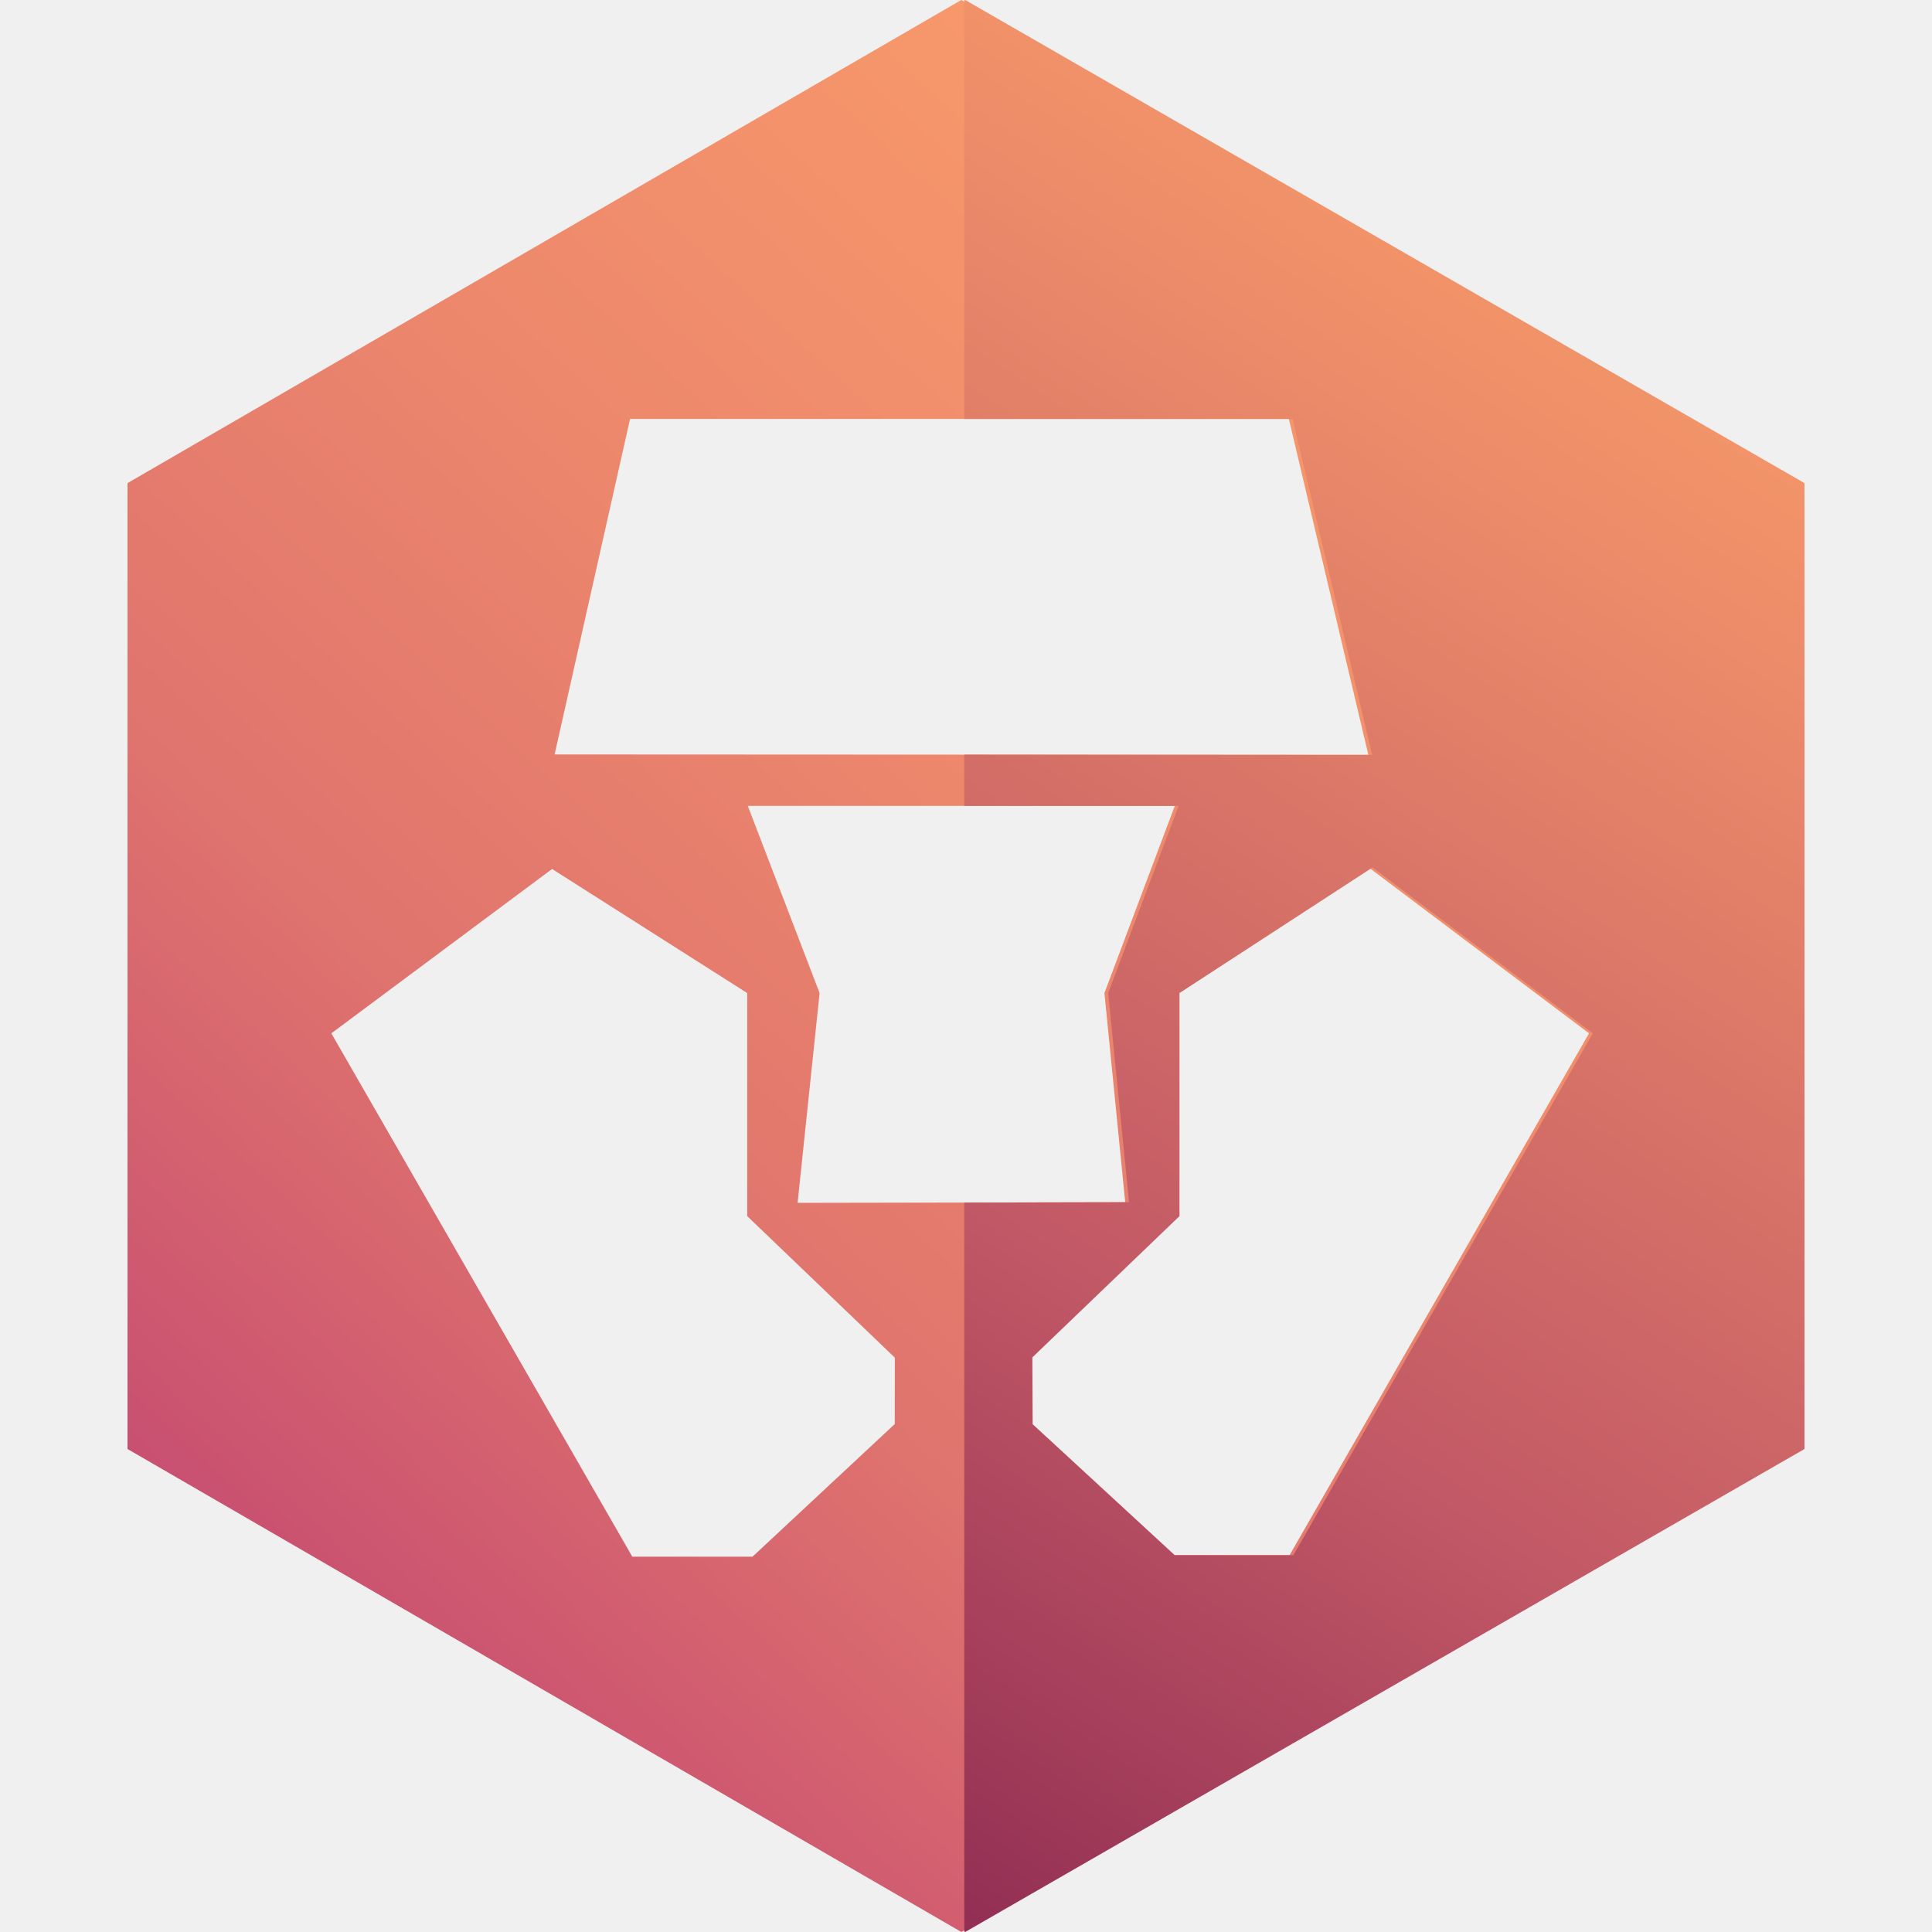
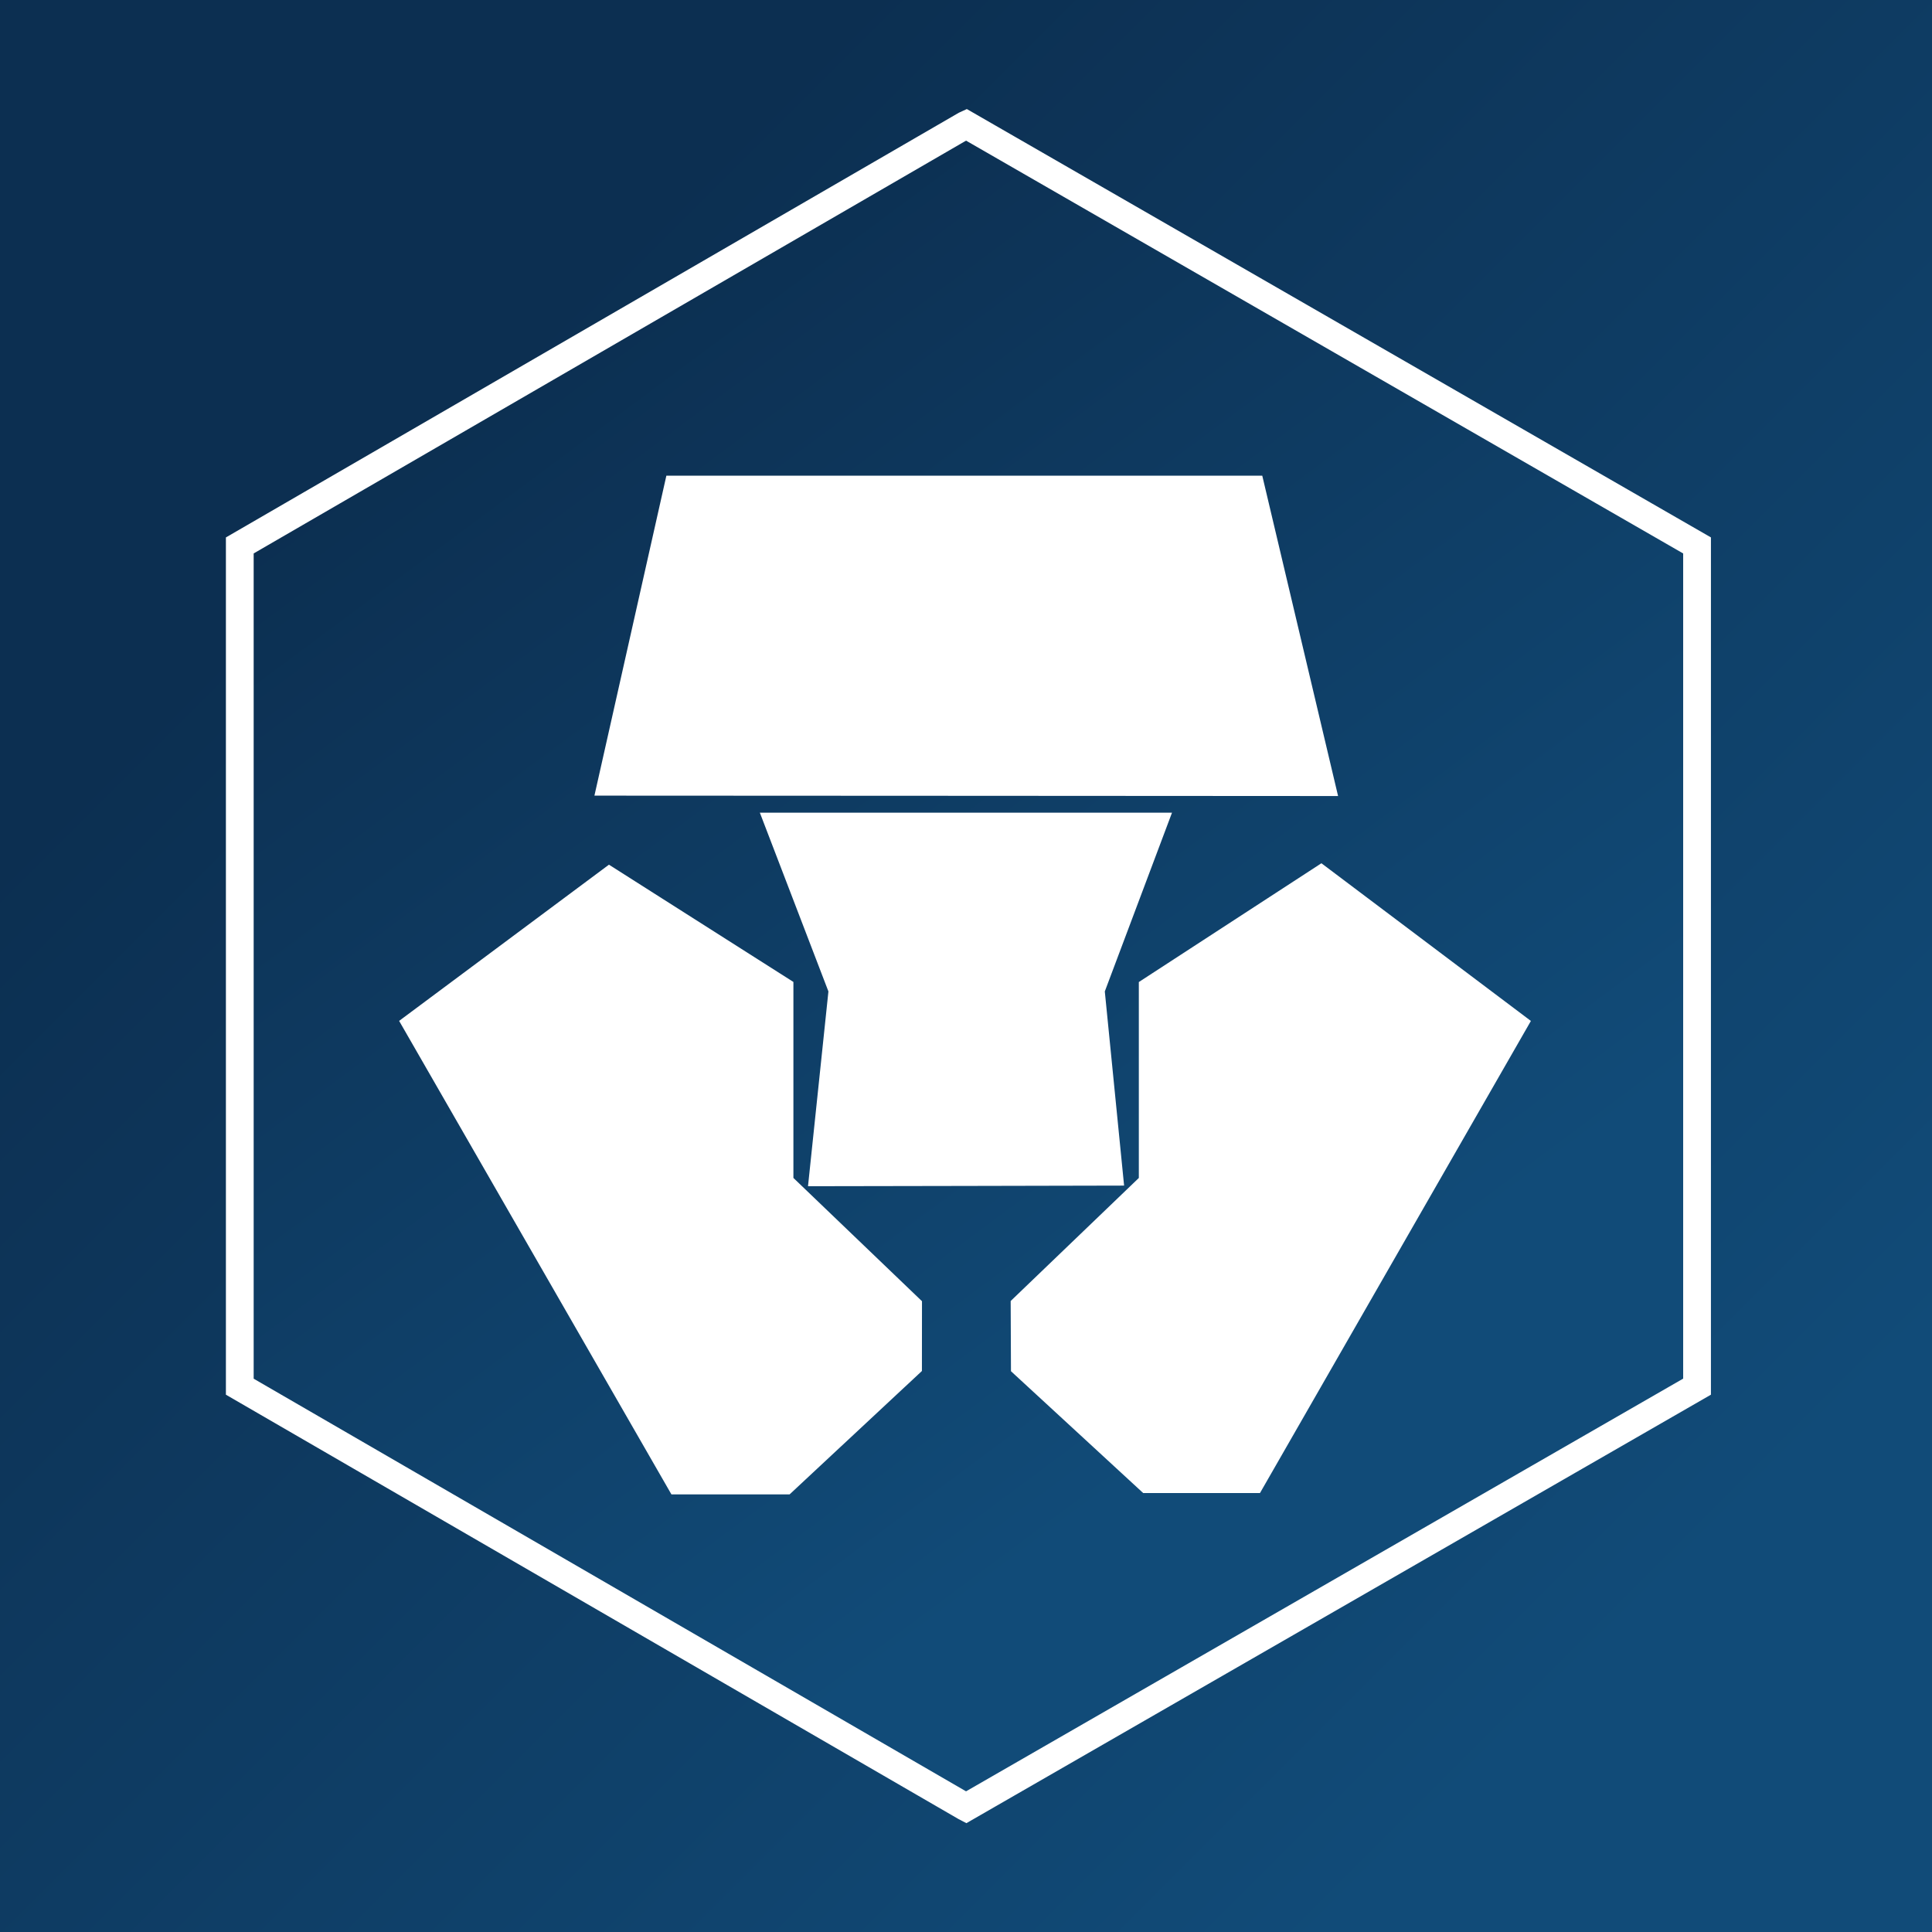
- <svg xmlns="http://www.w3.org/2000/svg" viewBox="0 0 1736 2000" width="2000" height="2000">
+ <svg xmlns="http://www.w3.org/2000/svg" xmlns:xlink="http://www.w3.org/1999/xlink" viewBox="0 0 2296.3 2296.3">
  <defs>
-     <linearGradient id="0" x1="-2296.37" y1="4570.2" x2="2563.56" y2="-696.45" gradientUnits="userSpaceOnUse">
-       <stop stop-color="#5e003f" />
-       <stop offset=".52" stop-color="#c04372" />
-       <stop offset=".56" stop-color="#cd5770" />
-       <stop offset=".62" stop-color="#df736e" />
-       <stop offset=".7" stop-color="#ed886c" />
-       <stop offset=".78" stop-color="#f7986b" />
-       <stop offset=".87" stop-color="#fda16a" />
-       <stop offset="1" stop-color="#ffa46a" />
+     <linearGradient id="0" x1="430.08" y1="430.08" x2="2053.81" y2="2053.81" gradientUnits="userSpaceOnUse">
+       <stop offset=".05" stop-color="#0c2f51" />
+       <stop offset=".93" stop-color="#114b78" />
    </linearGradient>
-     <linearGradient id="1" x1="351.31" y1="2409.74" x2="1865.51" y2="86.97" gradientUnits="userSpaceOnUse">
-       <stop stop-color="#5e003f" />
-       <stop offset=".48" stop-color="#c15866" />
-       <stop offset=".81" stop-color="#eb8b69" />
-       <stop offset="1" stop-color="#ffa46a" />
-     </linearGradient>
+     <linearGradient id="1" x1="556.66" y1="348.13" x2="1589.55" y2="1738.5" xlink:href="#0" />
  </defs>
-   <path d="M343,1069.7L571.51,899.57,773.5,1028v230.91l152.82,146.52-0.07,68.73L779,1611.48H654.55Zm722.07,404.63-0.3-69.17,152.3-146.22V1028l199.82-130,228.07,171.7-310,540.21H1212.18ZM848.45,1028L774.1,834.22h442.06L1143.31,1028l21.51,216.52-170.59.37-168.56.3Zm145.78-246.8L574.13,781l78.1-347.3h682l82.3,347.75Zm0-780.71L132,500.11V1500l862.23,499.44,1,0.52,868.82-500V500.11L995.28,0Z" transform="translate(-132)" fill="url(#0)" />
-   <path d="M1069,1474.33l-0.3-69.17L1221,1258.94V1028l199.82-130,228.07,171.7-310,540.21H1216.08ZM998.2,0.52V433.71h339.9l82.37,347.75-422.27-.22v53h221.85L1147.2,1028l21.59,216.52-170.59.37v754.55l1,0.52L1868,1500V500.11L999.18,0Z" transform="translate(-132)" fill="url(#1)" />
+   <path fill="url(#0)" d="M 0,0 H2296.3 V2296.3 H0 z" />
+   <circle cx="1156.09" cy="1174.91" r="717.6" fill="#fff" />
+   <path d="M496,1217.87l228.51-170.13,202,128.43v230.91l152.82,146.52-.07,68.73L932,1759.65H807.57Zm722.07,404.63-.3-69.17,152.3-146.22V1176.17l199.82-130L1798,1217.87l-310,540.21H1365.2Zm-216.62-446.33L927.12,982.39h442.06l-72.85,193.78,21.51,216.52-170.59.37-168.56.3Zm145.78-246.8-420.1-.2,78.1-347.3h682l82.3,347.75Zm0-780.71L285,648.28v999.89l862.23,499.44,1,.52,868.82-500V648.28L1148.3,148.17Z" fill="url(#1)" stroke="#fff" stroke-width="33" stroke-miterlimit="10" />
</svg>
